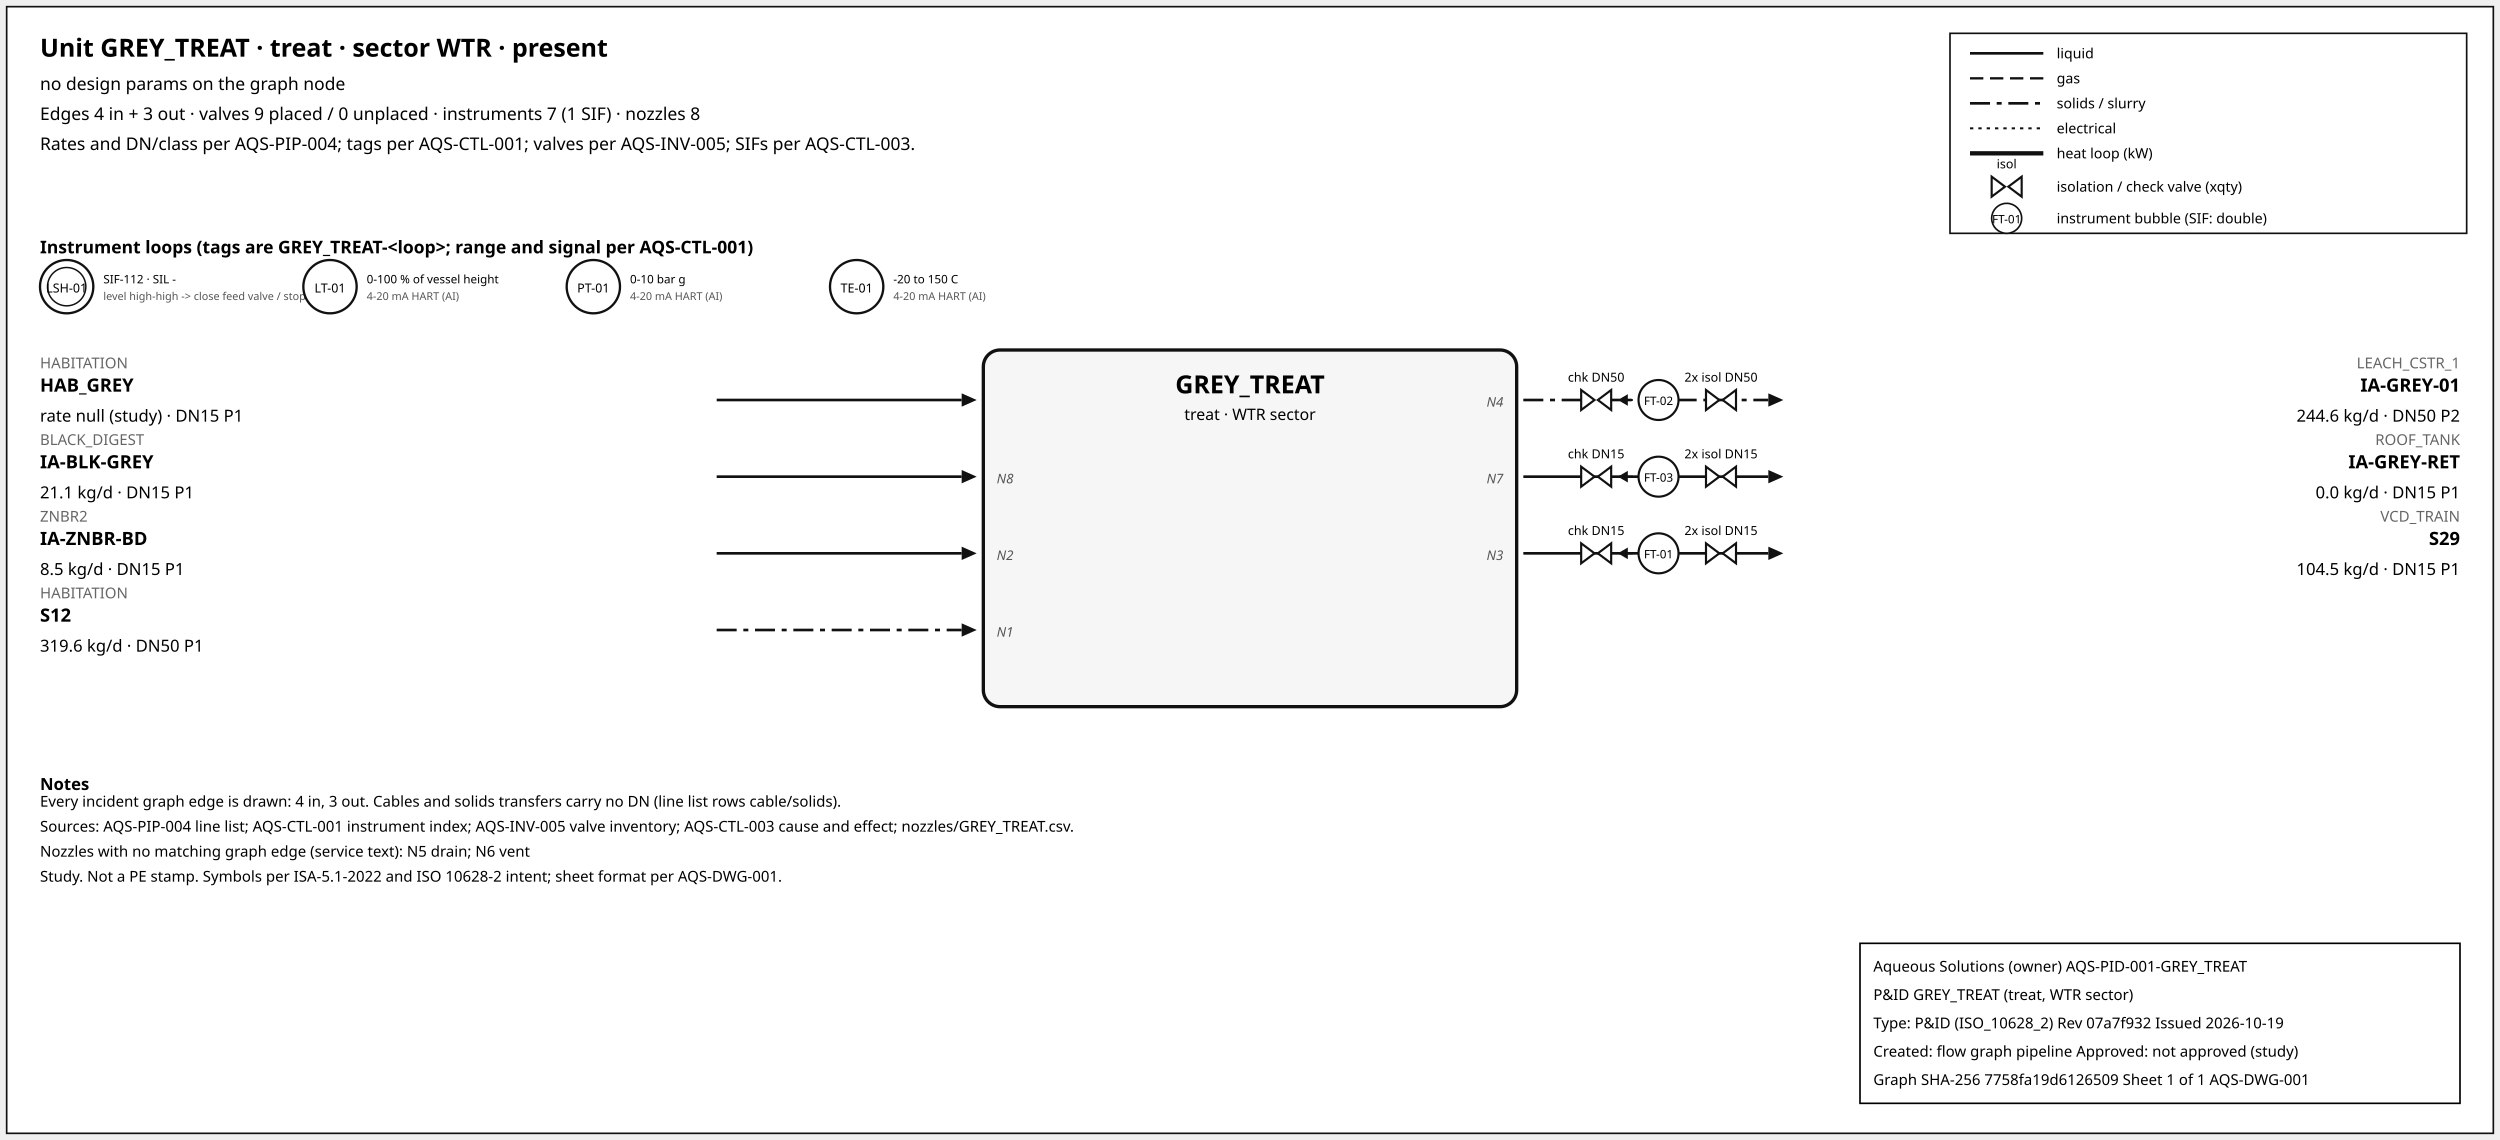
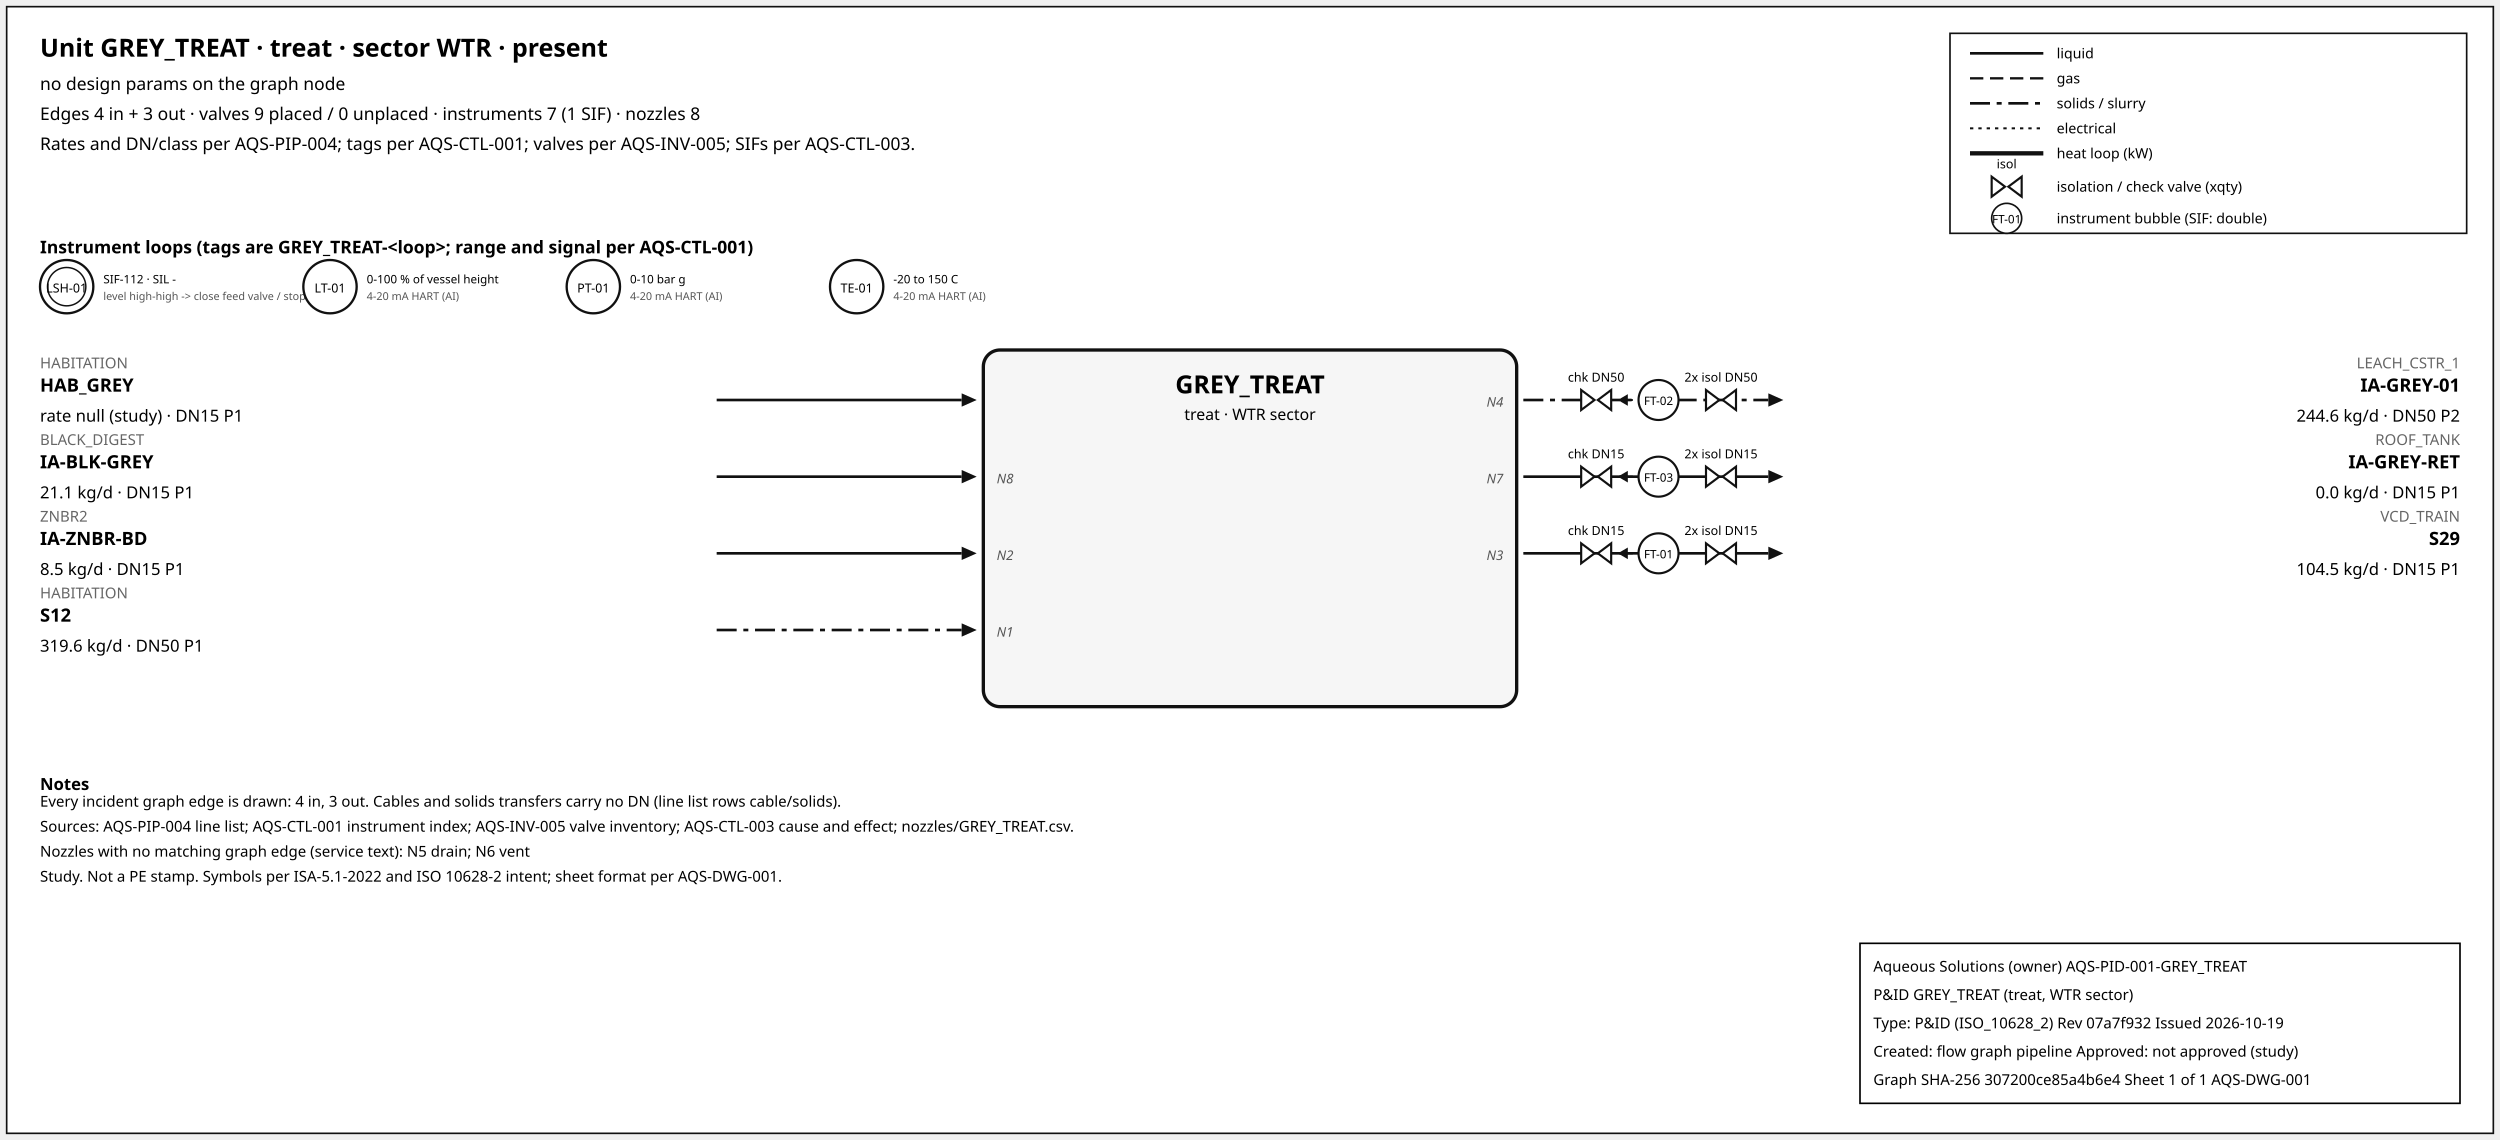
<svg xmlns="http://www.w3.org/2000/svg" width="1500" height="684" font-family="sans-serif">
  <rect x="4" y="4" width="1492" height="676" fill="white" stroke="#111" />
  <text x="24" y="34" font-size="15" font-weight="600">Unit GREY_TREAT · treat · sector WTR · present</text>
  <text x="24" y="54" font-size="10.5">no design params on the graph node</text>
  <text x="24" y="72" font-size="10.5">Edges 4 in + 3 out · valves 9 placed / 0 unplaced · instruments 7 (1 SIF) · nozzles 8</text>
  <text x="24" y="90" font-size="10.5">Rates and DN/class per AQS-PIP-004; tags per AQS-CTL-001; valves per AQS-INV-005; SIFs per AQS-CTL-003.</text>
  <rect x="1170" y="20" width="310" height="120" fill="white" stroke="#111" />
  <line x1="1182" y1="32" x2="1226" y2="32" stroke="#111" stroke-width="1.6" />
  <text x="1234" y="35" font-size="8.5">liquid</text>
  <line x1="1182" y1="47" x2="1226" y2="47" stroke="#111" stroke-width="1.4" stroke-dasharray="8,4" />
  <text x="1234" y="50" font-size="8.5">gas</text>
  <line x1="1182" y1="62" x2="1226" y2="62" stroke="#111" stroke-width="1.6" stroke-dasharray="12,4,3,4" />
  <text x="1234" y="65" font-size="8.5">solids / slurry</text>
  <line x1="1182" y1="77" x2="1226" y2="77" stroke="#111" stroke-width="1.2" stroke-dasharray="2,3" />
  <text x="1234" y="80" font-size="8.5">electrical</text>
  <line x1="1182" y1="92" x2="1226" y2="92" stroke="#111" stroke-width="2.6" />
  <text x="1234" y="95" font-size="8.5">heat loop (kW)</text>
  <path d="M 1195.0,106 L 1203.0,112 L 1195.0,118 Z M 1213.0,106 L 1205.0,112 L 1213.0,118 Z" fill="white" stroke="#111" stroke-width="1.3" />
  <text x="1204.0" y="101.0" font-size="7.5" text-anchor="middle">isol</text>
  <text x="1234" y="115" font-size="8.5">isolation / check valve (xqty)</text>
  <circle cx="1204" cy="131" r="9" fill="white" stroke="#111" />
  <text x="1204" y="134" font-size="7" text-anchor="middle">FT-01</text>
  <text x="1234" y="134" font-size="8.5">instrument bubble (SIF: double)</text>
  <text x="24" y="152" font-size="10.5" font-weight="600">Instrument loops (tags are GREY_TREAT-&lt;loop&gt;; range and signal per AQS-CTL-001)</text>
  <circle cx="40" cy="172" r="16" fill="white" stroke="#111" stroke-width="1.4" />
  <circle cx="40" cy="172" r="11.5" fill="none" stroke="#111" stroke-width="0.9" />
  <text x="40" y="175.5" font-size="7.5" text-anchor="middle">LSH-01</text>
  <text x="62" y="170" font-size="7">SIF-112 · SIL -</text>
  <text x="62" y="180" font-size="6.5" fill="#555">level high-high -&gt; close feed valve / stop f</text>
  <circle cx="198" cy="172" r="16" fill="white" stroke="#111" stroke-width="1.4" />
  <text x="198" y="175.5" font-size="7.5" text-anchor="middle">LT-01</text>
  <text x="220" y="170" font-size="7">0-100 % of vessel height</text>
  <text x="220" y="180" font-size="6.5" fill="#555">4-20 mA HART (AI)</text>
  <circle cx="356" cy="172" r="16" fill="white" stroke="#111" stroke-width="1.4" />
  <text x="356" y="175.5" font-size="7.5" text-anchor="middle">PT-01</text>
  <text x="378" y="170" font-size="7">0-10 bar g</text>
  <text x="378" y="180" font-size="6.5" fill="#555">4-20 mA HART (AI)</text>
  <circle cx="514" cy="172" r="16" fill="white" stroke="#111" stroke-width="1.4" />
  <text x="514" y="175.5" font-size="7.5" text-anchor="middle">TE-01</text>
  <text x="536" y="170" font-size="7">-20 to 150 C</text>
  <text x="536" y="180" font-size="6.5" fill="#555">4-20 mA HART (AI)</text>
  <rect x="590" y="210" width="320" height="214" rx="10" fill="#f6f6f6" stroke="#111" stroke-width="2" />
  <text x="750.0" y="236" font-size="15" font-weight="700" text-anchor="middle">GREY_TREAT</text>
  <text x="750.0" y="252" font-size="9.5" text-anchor="middle">treat · WTR sector</text>
  <line x1="430" y1="240" x2="577" y2="240" stroke="#111" stroke-width="1.6" class="edge-in" />
  <polygon points="586,240 577,236 577,244" fill="#111" />
  <text x="24" y="221" font-size="9" fill="#666" text-anchor="start">HABITATION</text>
  <text x="24" y="235" font-size="11" font-weight="600" text-anchor="start">HAB_GREY</text>
  <text x="24" y="253" font-size="10" text-anchor="start">rate null (study) · DN15 P1</text>
  <line x1="430" y1="286" x2="577" y2="286" stroke="#111" stroke-width="1.6" class="edge-in" />
  <polygon points="586,286 577,282 577,290" fill="#111" />
  <text x="24" y="267" font-size="9" fill="#666" text-anchor="start">BLACK_DIGEST</text>
  <text x="24" y="281" font-size="11" font-weight="600" text-anchor="start">IA-BLK-GREY</text>
  <text x="24" y="299" font-size="10" text-anchor="start">21.1 kg/d · DN15 P1</text>
  <text x="598" y="290" font-size="8" font-style="italic" fill="#555" text-anchor="start">N8</text>
  <line x1="430" y1="332" x2="577" y2="332" stroke="#111" stroke-width="1.6" class="edge-in" />
  <polygon points="586,332 577,328 577,336" fill="#111" />
  <text x="24" y="313" font-size="9" fill="#666" text-anchor="start">ZNBR2</text>
  <text x="24" y="327" font-size="11" font-weight="600" text-anchor="start">IA-ZNBR-BD</text>
  <text x="24" y="345" font-size="10" text-anchor="start">8.5 kg/d · DN15 P1</text>
  <text x="598" y="336" font-size="8" font-style="italic" fill="#555" text-anchor="start">N2</text>
  <line x1="430" y1="378" x2="577" y2="378" stroke="#111" stroke-width="1.6" stroke-dasharray="12,4,3,4" class="edge-in" />
  <polygon points="586,378 577,374 577,382" fill="#111" />
  <text x="24" y="359" font-size="9" fill="#666" text-anchor="start">HABITATION</text>
  <text x="24" y="373" font-size="11" font-weight="600" text-anchor="start">S12</text>
  <text x="24" y="391" font-size="10" text-anchor="start">319.6 kg/d · DN50 P1</text>
  <text x="598" y="382" font-size="8" font-style="italic" fill="#555" text-anchor="start">N1</text>
  <line x1="914" y1="240" x2="1061" y2="240" stroke="#111" stroke-width="1.6" stroke-dasharray="12,4,3,4" class="edge-out" />
  <polygon points="1070,240 1061,236 1061,244" fill="#111" />
  <text x="1476" y="221" font-size="9" fill="#666" text-anchor="end">LEACH_CSTR_1</text>
  <text x="1476" y="235" font-size="11" font-weight="600" text-anchor="end">IA-GREY-01</text>
  <text x="1476" y="253" font-size="10" text-anchor="end">244.6 kg/d · DN50 P2</text>
  <text x="902" y="244" font-size="8" font-style="italic" fill="#555" text-anchor="end">N4</text>
  <line x1="979.7" y1="240" x2="971.7" y2="240" stroke="#111" stroke-width="1.2" />
  <polygon points="970.7,240 976.7,236.5 976.7,243.5" fill="#111" />
  <path d="M 948.7,234 L 956.7,240 L 948.7,246 Z M 966.7,234 L 958.7,240 L 966.7,246 Z" fill="white" stroke="#111" stroke-width="1.3" />
  <text x="957.7" y="229.0" font-size="7.5" text-anchor="middle">chk DN50</text>
  <path d="M 1023.6,234 L 1031.6,240 L 1023.6,246 Z M 1041.6,234 L 1033.6,240 L 1041.6,246 Z" fill="white" stroke="#111" stroke-width="1.3" />
  <text x="1032.6" y="229.0" font-size="7.5" text-anchor="middle">2x isol DN50</text>
  <circle cx="995.12" cy="240" r="12" fill="white" stroke="#111" stroke-width="1.3" />
  <text x="995.12" y="243" font-size="7" text-anchor="middle">FT-02</text>
  <line x1="914" y1="286" x2="1061" y2="286" stroke="#111" stroke-width="1.6" class="edge-out" />
  <polygon points="1070,286 1061,282 1061,290" fill="#111" />
  <text x="1476" y="267" font-size="9" fill="#666" text-anchor="end">ROOF_TANK</text>
  <text x="1476" y="281" font-size="11" font-weight="600" text-anchor="end">IA-GREY-RET</text>
  <text x="1476" y="299" font-size="10" text-anchor="end">0.0 kg/d · DN15 P1</text>
  <text x="902" y="290" font-size="8" font-style="italic" fill="#555" text-anchor="end">N7</text>
  <line x1="979.7" y1="286" x2="971.7" y2="286" stroke="#111" stroke-width="1.2" />
  <polygon points="970.7,286 976.7,282.5 976.7,289.5" fill="#111" />
  <path d="M 948.7,280 L 956.7,286 L 948.7,292 Z M 966.7,280 L 958.7,286 L 966.7,292 Z" fill="white" stroke="#111" stroke-width="1.3" />
  <text x="957.7" y="275.0" font-size="7.5" text-anchor="middle">chk DN15</text>
  <path d="M 1023.6,280 L 1031.6,286 L 1023.6,292 Z M 1041.6,280 L 1033.6,286 L 1041.6,292 Z" fill="white" stroke="#111" stroke-width="1.3" />
  <text x="1032.6" y="275.0" font-size="7.5" text-anchor="middle">2x isol DN15</text>
  <circle cx="995.12" cy="286" r="12" fill="white" stroke="#111" stroke-width="1.3" />
  <text x="995.12" y="289" font-size="7" text-anchor="middle">FT-03</text>
  <line x1="914" y1="332" x2="1061" y2="332" stroke="#111" stroke-width="1.6" class="edge-out" />
  <polygon points="1070,332 1061,328 1061,336" fill="#111" />
  <text x="1476" y="313" font-size="9" fill="#666" text-anchor="end">VCD_TRAIN</text>
  <text x="1476" y="327" font-size="11" font-weight="600" text-anchor="end">S29</text>
  <text x="1476" y="345" font-size="10" text-anchor="end">104.5 kg/d · DN15 P1</text>
  <text x="902" y="336" font-size="8" font-style="italic" fill="#555" text-anchor="end">N3</text>
  <line x1="979.7" y1="332" x2="971.7" y2="332" stroke="#111" stroke-width="1.2" />
  <polygon points="970.7,332 976.7,328.5 976.7,335.5" fill="#111" />
  <path d="M 948.7,326 L 956.7,332 L 948.7,338 Z M 966.7,326 L 958.7,332 L 966.7,338 Z" fill="white" stroke="#111" stroke-width="1.3" />
  <text x="957.7" y="321.0" font-size="7.5" text-anchor="middle">chk DN15</text>
  <path d="M 1023.6,326 L 1031.6,332 L 1023.6,338 Z M 1041.6,326 L 1033.6,332 L 1041.6,338 Z" fill="white" stroke="#111" stroke-width="1.3" />
  <text x="1032.6" y="321.0" font-size="7.5" text-anchor="middle">2x isol DN15</text>
  <circle cx="995.12" cy="332" r="12" fill="white" stroke="#111" stroke-width="1.3" />
  <text x="995.12" y="335" font-size="7" text-anchor="middle">FT-01</text>
  <text x="24" y="474" font-size="10" font-weight="600">Notes</text>
  <text x="24" y="484" font-size="9">Every incident graph edge is drawn: 4 in, 3 out. Cables and solids transfers carry no DN (line list rows cable/solids).</text>
  <text x="24" y="499" font-size="9">Sources: AQS-PIP-004 line list; AQS-CTL-001 instrument index; AQS-INV-005 valve inventory; AQS-CTL-003 cause and effect; nozzles/GREY_TREAT.csv.</text>
  <text x="24" y="514" font-size="9">Nozzles with no matching graph edge (service text): N5 drain; N6 vent</text>
  <text x="24" y="529" font-size="9">Study. Not a PE stamp. Symbols per ISA-5.1-2022 and ISO 10628-2 intent; sheet format per AQS-DWG-001.</text>
  <g id="aqs-title-block">
    <rect x="1116" y="566" width="360" height="96" fill="white" stroke="black" stroke-width="1" />
    <text x="1124" y="583" font-size="9">Aqueous Solutions (owner)   AQS-PID-001-GREY_TREAT</text>
    <text x="1124" y="600" font-size="9">P&amp;ID GREY_TREAT (treat, WTR sector)</text>
    <text x="1124" y="617" font-size="9">Type: P&amp;ID (ISO_10628_2)   Rev 07a7f932   Issued 2026-10-19</text>
    <text x="1124" y="634" font-size="9">Created: flow graph pipeline   Approved: not approved (study)</text>
-     <text x="1124" y="651" font-size="9">Graph SHA-256 7758fa19d6126509   Sheet 1 of 1   AQS-DWG-001</text>
+     <text x="1124" y="651" font-size="9">Graph SHA-256 307200ce85a4b6e4   Sheet 1 of 1   AQS-DWG-001</text>
  </g>
</svg>
